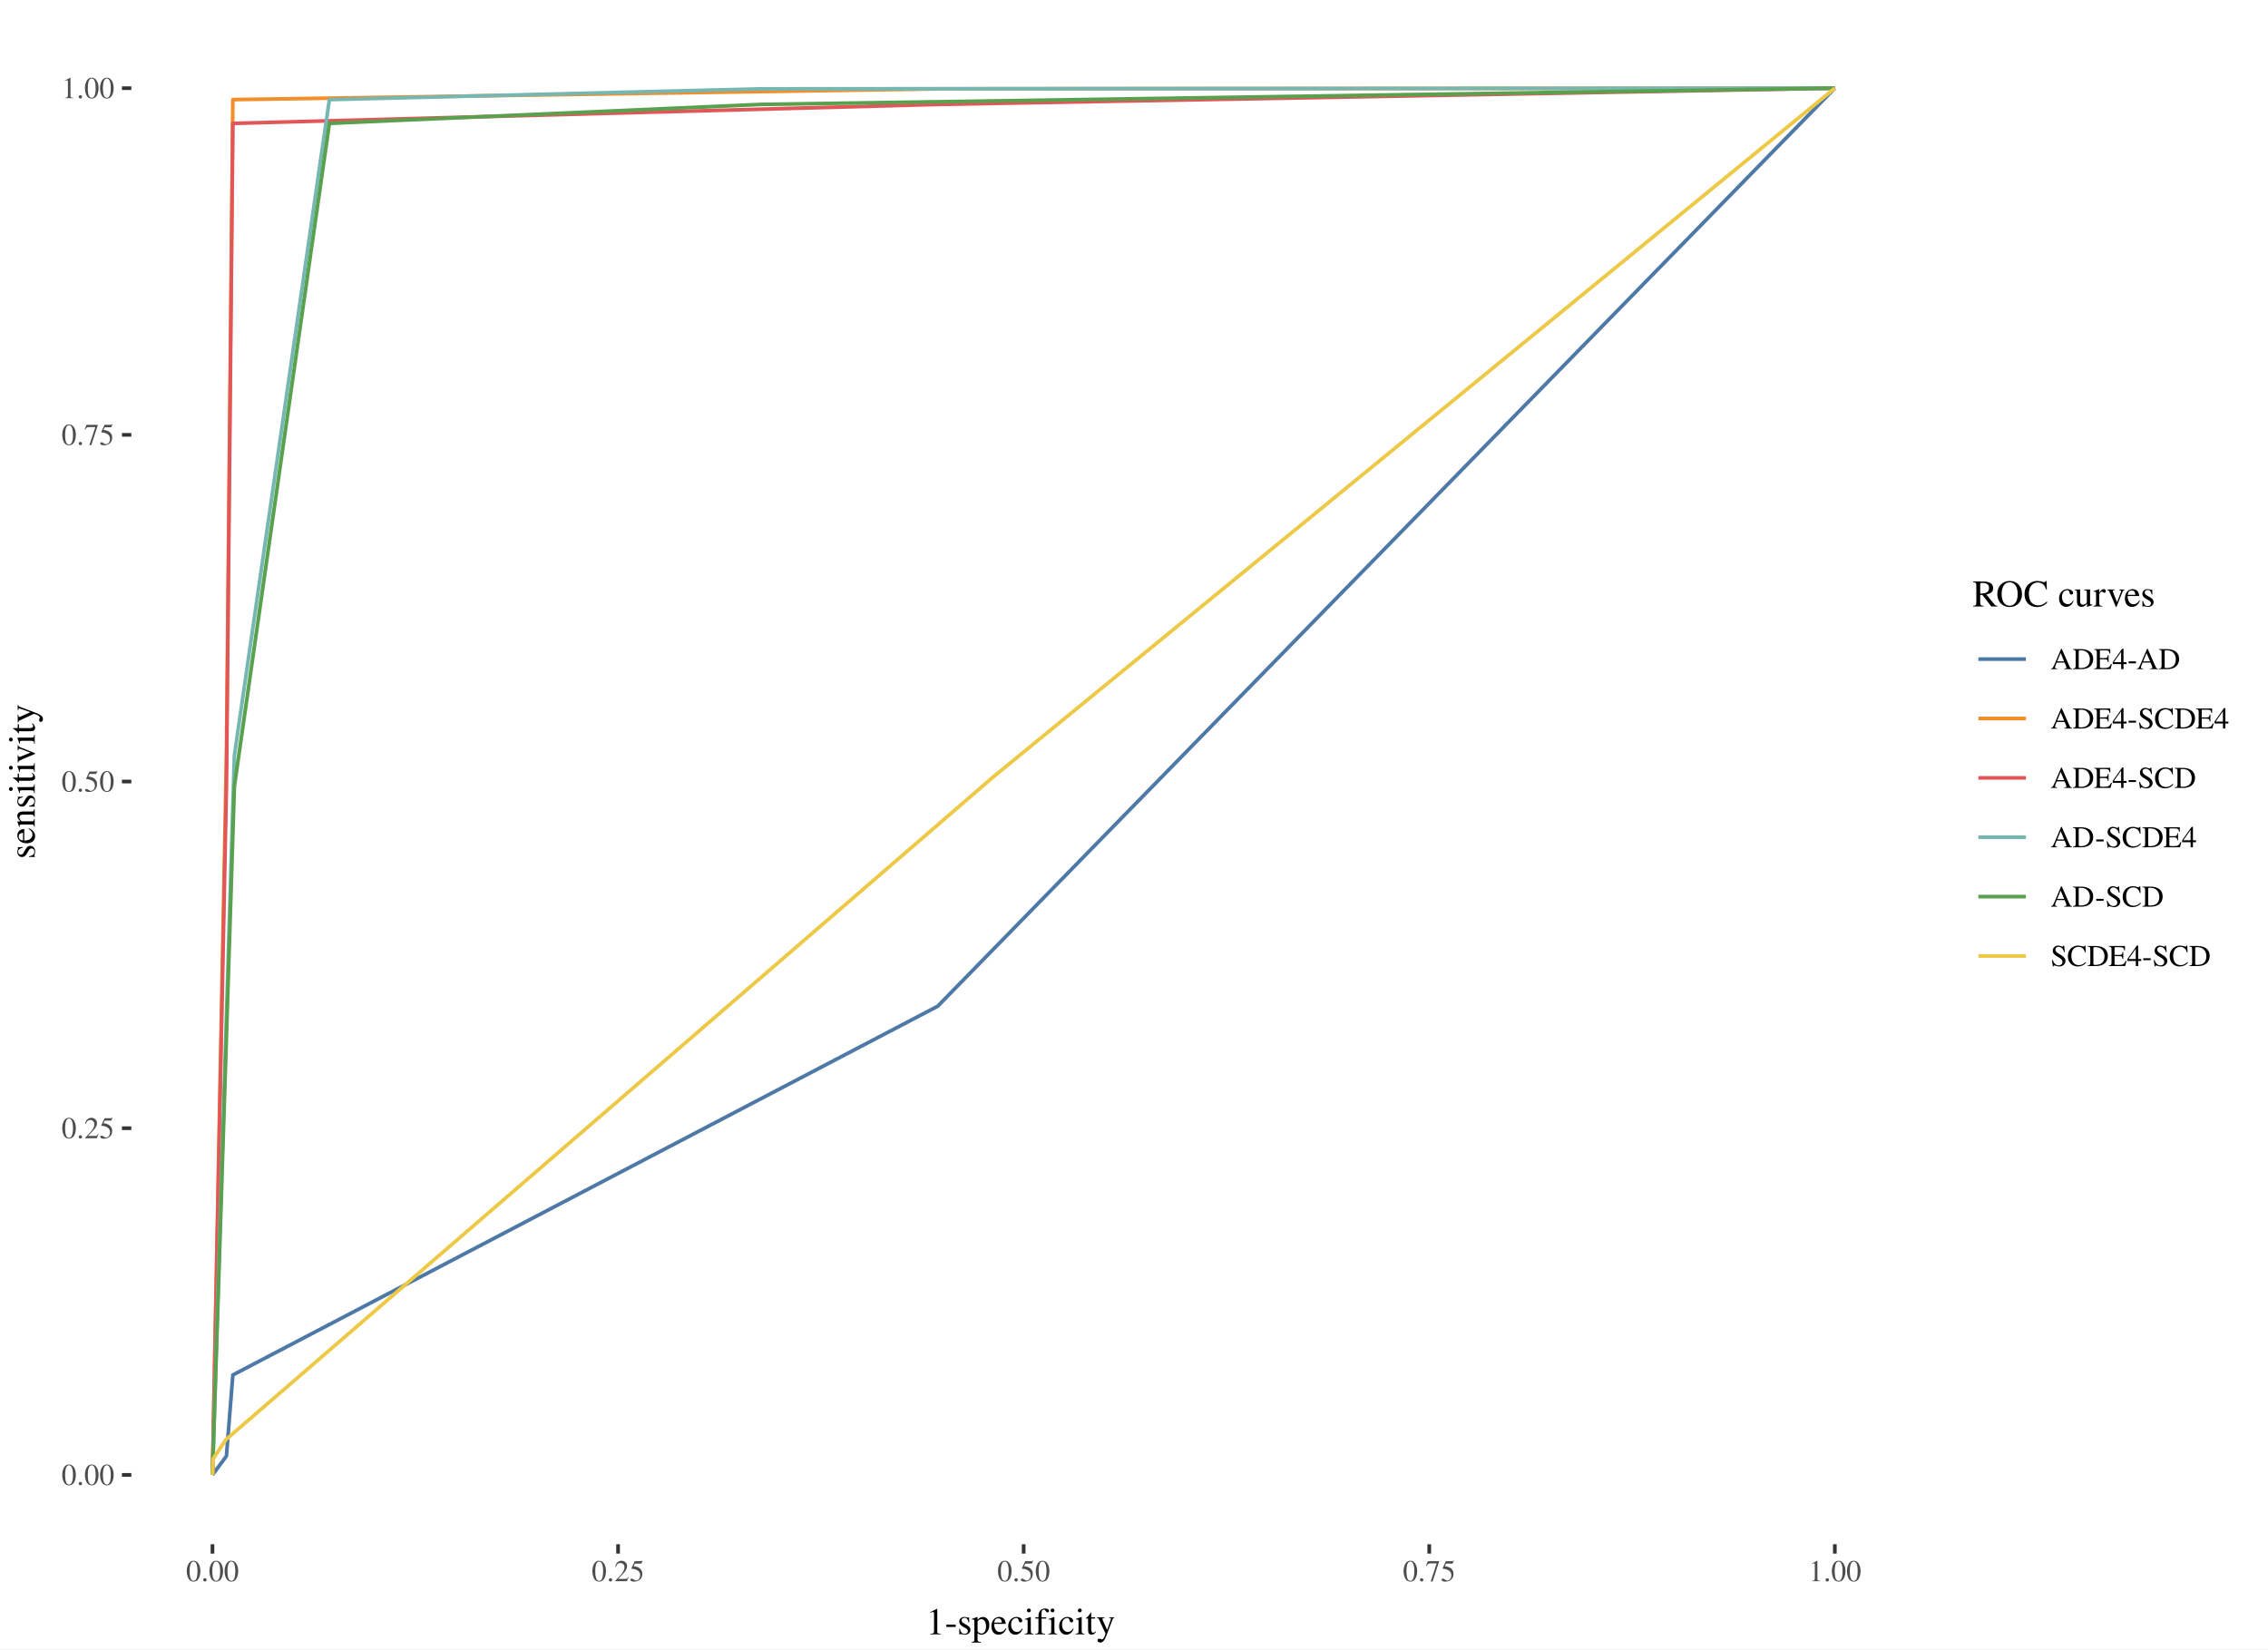
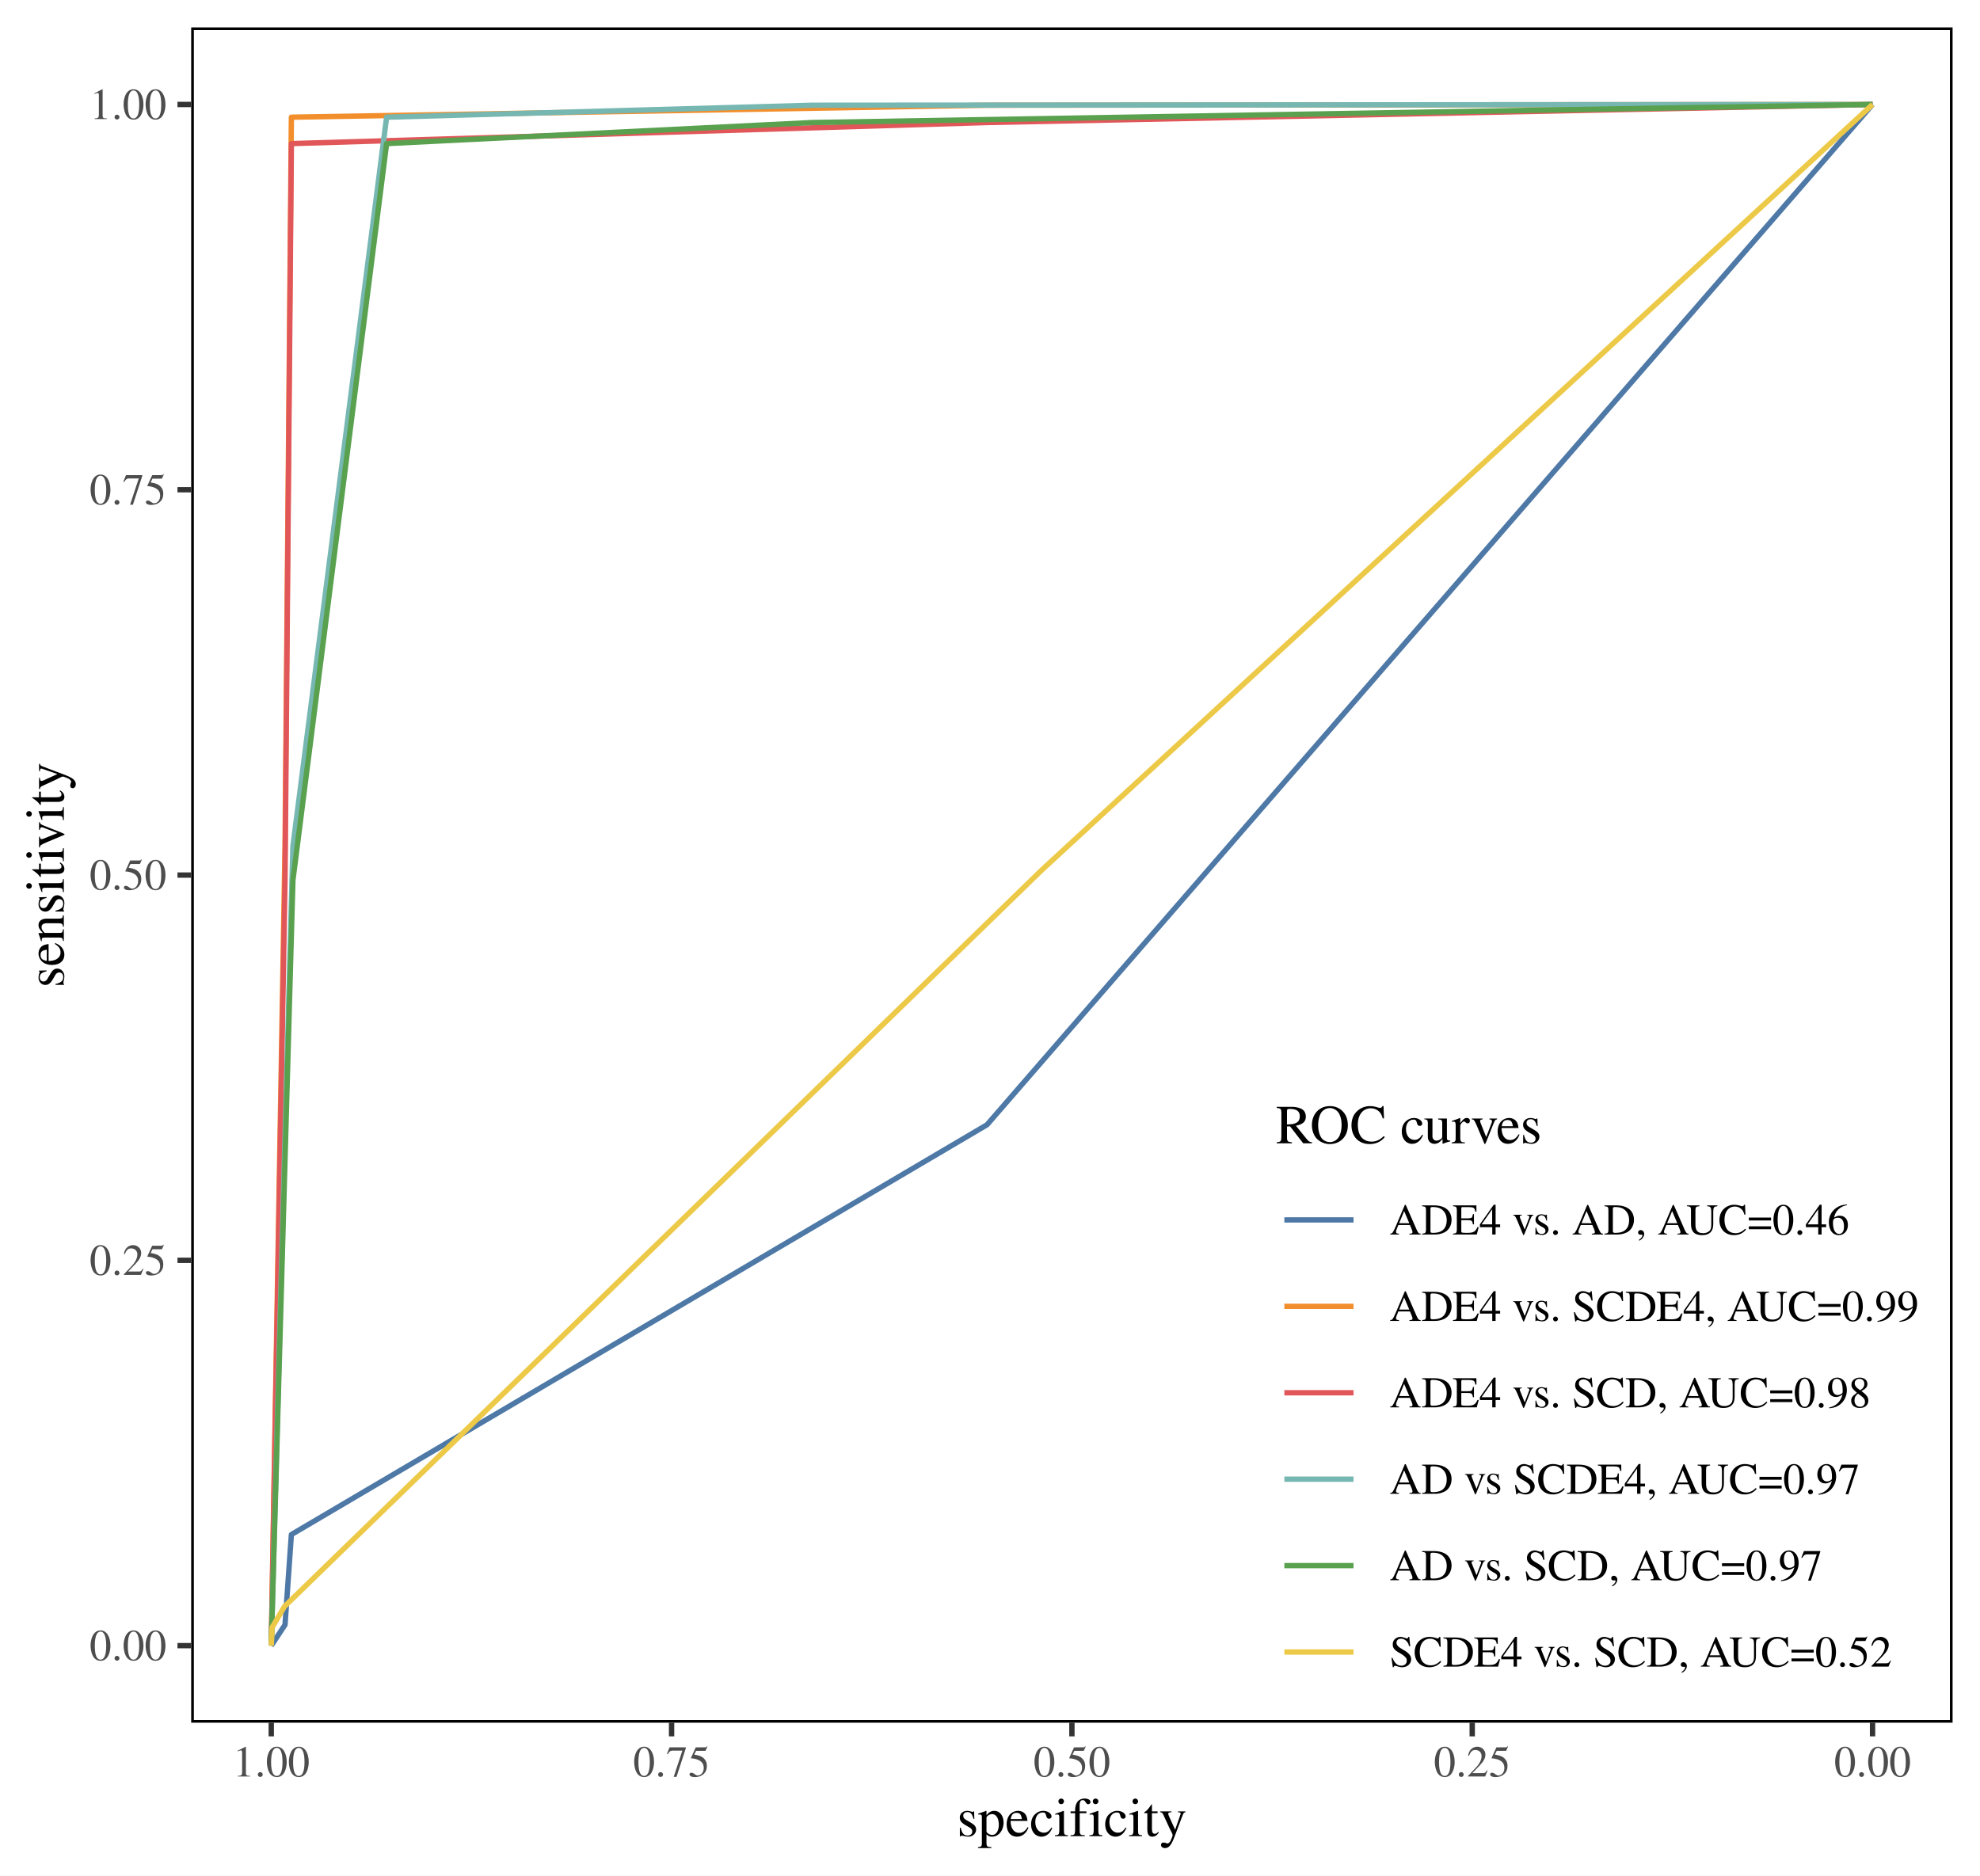
- <svg xmlns="http://www.w3.org/2000/svg" class="httpgd" width="660.00" height="480.00" viewBox="0 0 660.00 480.00" version="1.1" id="svg41">
-   <defs id="defs3">
-     <style type="text/css" id="style1">
+ <svg xmlns="http://www.w3.org/2000/svg" class="httpgd" width="395.83" height="375.00" viewBox="0 0 395.83 375.00">
+   <defs>
+     <style type="text/css">
    .httpgd line, .httpgd polyline, .httpgd polygon, .httpgd path, .httpgd rect, .httpgd circle {
      fill: none;
      stroke: #000000;
      stroke-linecap: round;
      stroke-linejoin: round;
      stroke-miterlimit: 10.00;
    }
  </style>
    <clipPath id="c0">
-       <rect x="0.00" y="0.00" width="660.00" height="480.00" id="rect1" />
+       <rect x="0.00" y="0.00" width="395.83" height="375.00" />
    </clipPath>
    <clipPath id="c1">
-       <rect x="38.22" y="5.48" width="519.34" height="443.95" id="rect2" />
+       <rect x="38.22" y="5.48" width="352.13" height="338.95" />
    </clipPath>
    <clipPath id="c2">
-       <rect x="0.00" y="0.00" width="660.00" height="480.00" id="rect3" />
+       <rect x="0.00" y="0.00" width="395.83" height="375.00" />
    </clipPath>
  </defs>
-   <rect width="100%" height="100%" style="stroke: none;fill: #FFFFFF;" id="rect4" />
-   <g clip-path="url(#c0)" id="g4" />
-   <g clip-path="url(#c1)" id="g9">
-     <polyline points="61.83,429.25 65.89,423.79 67.76,400.17 272.86,292.86 533.95,25.66" style="stroke-width: 1.07;stroke: #4E79A7;stroke-linecap: butt;" id="polyline4" />
-     <polyline points="61.83,429.25 65.89,219.89 67.76,28.99 272.86,25.86 533.95,25.66" style="stroke-width: 1.07;stroke: #F28E2B;stroke-linecap: butt;" id="polyline5" />
-     <polyline points="61.83,429.25 65.89,228.80 67.76,35.91 272.86,30.39 533.95,25.66" style="stroke-width: 1.07;stroke: #E15759;stroke-linecap: butt;" id="polyline6" />
-     <polyline points="61.83,429.25 68.21,219.89 95.85,28.99 221.38,25.86 533.95,25.66" style="stroke-width: 1.07;stroke: #76B7B2;stroke-linecap: butt;" id="polyline7" />
-     <polyline points="61.83,429.25 68.21,228.80 95.85,35.91 221.38,30.39 533.95,25.66" style="stroke-width: 1.07;stroke: #59A14F;stroke-linecap: butt;" id="polyline8" />
-     <polyline points="61.83,429.25 62.06,424.52 65.72,419.00 289.04,226.11 533.95,25.66" style="stroke-width: 1.07;stroke: #EDC948;stroke-linecap: butt;" id="polyline9" />
+   <rect width="100%" height="100%" style="stroke: none;fill: #FFFFFF;" />
+   <g clip-path="url(#c0)">
+ </g>
+   <g clip-path="url(#c1)">
+     <polyline points="54.23,329.03 56.98,324.86 58.25,306.82 197.31,224.89 374.35,20.89" style="stroke-width: 1.07;stroke: #4E79A7;stroke-linecap: butt;" />
+     <polyline points="54.23,329.03 56.98,169.18 58.25,23.43 197.31,21.04 374.35,20.89" style="stroke-width: 1.07;stroke: #F28E2B;stroke-linecap: butt;" />
+     <polyline points="54.23,329.03 56.98,175.98 58.25,28.71 197.31,24.50 374.35,20.89" style="stroke-width: 1.07;stroke: #E15759;stroke-linecap: butt;" />
+     <polyline points="54.23,329.03 58.56,169.18 77.29,23.43 162.41,21.04 374.35,20.89" style="stroke-width: 1.07;stroke: #76B7B2;stroke-linecap: butt;" />
+     <polyline points="54.23,329.03 58.56,175.98 77.29,28.71 162.41,24.50 374.35,20.89" style="stroke-width: 1.07;stroke: #59A14F;stroke-linecap: butt;" />
+     <polyline points="54.23,329.03 54.39,325.41 56.87,321.20 208.29,173.93 374.35,20.89" style="stroke-width: 1.07;stroke: #EDC948;stroke-linecap: butt;" />
+     <rect x="38.22" y="5.48" width="352.13" height="338.95" style="stroke-width: 1.07;" />
  </g>
-   <g clip-path="url(#c2)" id="g41">
-     <g id="g10">
-       <text x="33.29" y="432.17" text-anchor="end" style="font-family: Times;font-size: 8.80px;fill: #4D4D4D;" textLength="15.39px" lengthAdjust="spacingAndGlyphs" id="text9">0.00</text>
+   <g clip-path="url(#c2)">
+     <g>
+       <text x="33.29" y="331.94" text-anchor="end" style="font-family: Times;font-size: 8.80px;fill: #4D4D4D;" textLength="15.39px" lengthAdjust="spacingAndGlyphs">0.00</text>
    </g>
-     <g id="g11">
-       <text x="33.29" y="331.27" text-anchor="end" style="font-family: Times;font-size: 8.80px;fill: #4D4D4D;" textLength="15.39px" lengthAdjust="spacingAndGlyphs" id="text10">0.25</text>
+     <g>
+       <text x="33.29" y="254.90" text-anchor="end" style="font-family: Times;font-size: 8.80px;fill: #4D4D4D;" textLength="15.39px" lengthAdjust="spacingAndGlyphs">0.25</text>
    </g>
-     <g id="g12">
-       <text x="33.29" y="230.37" text-anchor="end" style="font-family: Times;font-size: 8.80px;fill: #4D4D4D;" textLength="15.39px" lengthAdjust="spacingAndGlyphs" id="text11">0.50</text>
+     <g>
+       <text x="33.29" y="177.87" text-anchor="end" style="font-family: Times;font-size: 8.80px;fill: #4D4D4D;" textLength="15.39px" lengthAdjust="spacingAndGlyphs">0.50</text>
    </g>
-     <g id="g13">
-       <text x="33.29" y="129.47" text-anchor="end" style="font-family: Times;font-size: 8.80px;fill: #4D4D4D;" textLength="15.39px" lengthAdjust="spacingAndGlyphs" id="text12">0.75</text>
+     <g>
+       <text x="33.29" y="100.83" text-anchor="end" style="font-family: Times;font-size: 8.80px;fill: #4D4D4D;" textLength="15.39px" lengthAdjust="spacingAndGlyphs">0.75</text>
    </g>
-     <g id="g14">
-       <text x="33.29" y="28.57" text-anchor="end" style="font-family: Times;font-size: 8.80px;fill: #4D4D4D;" textLength="15.39px" lengthAdjust="spacingAndGlyphs" id="text13">1.00</text>
+     <g>
+       <text x="33.29" y="23.80" text-anchor="end" style="font-family: Times;font-size: 8.80px;fill: #4D4D4D;" textLength="15.39px" lengthAdjust="spacingAndGlyphs">1.00</text>
    </g>
-     <polyline points="35.48,429.25 38.22,429.25" style="stroke-width: 1.07;stroke: #333333;stroke-linecap: butt;" id="polyline14" />
-     <polyline points="35.48,328.35 38.22,328.35" style="stroke-width: 1.07;stroke: #333333;stroke-linecap: butt;" id="polyline15" />
-     <polyline points="35.48,227.46 38.22,227.46" style="stroke-width: 1.07;stroke: #333333;stroke-linecap: butt;" id="polyline16" />
-     <polyline points="35.48,126.56 38.22,126.56" style="stroke-width: 1.07;stroke: #333333;stroke-linecap: butt;" id="polyline17" />
-     <polyline points="35.48,25.66 38.22,25.66" style="stroke-width: 1.07;stroke: #333333;stroke-linecap: butt;" id="polyline18" />
-     <polyline points="61.83,452.17 61.83,449.43" style="stroke-width: 1.07;stroke: #333333;stroke-linecap: butt;" id="polyline19" />
-     <polyline points="179.86,452.17 179.86,449.43" style="stroke-width: 1.07;stroke: #333333;stroke-linecap: butt;" id="polyline20" />
-     <polyline points="297.89,452.17 297.89,449.43" style="stroke-width: 1.07;stroke: #333333;stroke-linecap: butt;" id="polyline21" />
-     <polyline points="415.92,452.17 415.92,449.43" style="stroke-width: 1.07;stroke: #333333;stroke-linecap: butt;" id="polyline22" />
-     <polyline points="533.95,452.17 533.95,449.43" style="stroke-width: 1.07;stroke: #333333;stroke-linecap: butt;" id="polyline23" />
-     <g id="g23">
-       <text x="61.83" y="460.19" text-anchor="middle" style="font-family: Times;font-size: 8.80px;fill: #4D4D4D;" textLength="15.39px" lengthAdjust="spacingAndGlyphs" id="text23">0.00</text>
+     <polyline points="35.48,329.03 38.22,329.03" style="stroke-width: 1.07;stroke: #333333;stroke-linecap: butt;" />
+     <polyline points="35.48,251.99 38.22,251.99" style="stroke-width: 1.07;stroke: #333333;stroke-linecap: butt;" />
+     <polyline points="35.48,174.96 38.22,174.96" style="stroke-width: 1.07;stroke: #333333;stroke-linecap: butt;" />
+     <polyline points="35.48,97.92 38.22,97.92" style="stroke-width: 1.07;stroke: #333333;stroke-linecap: butt;" />
+     <polyline points="35.48,20.89 38.22,20.89" style="stroke-width: 1.07;stroke: #333333;stroke-linecap: butt;" />
+     <polyline points="374.35,347.17 374.35,344.43" style="stroke-width: 1.07;stroke: #333333;stroke-linecap: butt;" />
+     <polyline points="294.32,347.17 294.32,344.43" style="stroke-width: 1.07;stroke: #333333;stroke-linecap: butt;" />
+     <polyline points="214.29,347.17 214.29,344.43" style="stroke-width: 1.07;stroke: #333333;stroke-linecap: butt;" />
+     <polyline points="134.26,347.17 134.26,344.43" style="stroke-width: 1.07;stroke: #333333;stroke-linecap: butt;" />
+     <polyline points="54.23,347.17 54.23,344.43" style="stroke-width: 1.07;stroke: #333333;stroke-linecap: butt;" />
+     <g>
+       <text x="374.35" y="355.19" text-anchor="middle" style="font-family: Times;font-size: 8.80px;fill: #4D4D4D;" textLength="15.39px" lengthAdjust="spacingAndGlyphs">0.00</text>
    </g>
-     <g id="g24">
-       <text x="179.86" y="460.19" text-anchor="middle" style="font-family: Times;font-size: 8.80px;fill: #4D4D4D;" textLength="15.39px" lengthAdjust="spacingAndGlyphs" id="text24">0.25</text>
+     <g>
+       <text x="294.32" y="355.19" text-anchor="middle" style="font-family: Times;font-size: 8.80px;fill: #4D4D4D;" textLength="15.39px" lengthAdjust="spacingAndGlyphs">0.25</text>
    </g>
-     <g id="g25">
-       <text x="297.89" y="460.19" text-anchor="middle" style="font-family: Times;font-size: 8.80px;fill: #4D4D4D;" textLength="15.39px" lengthAdjust="spacingAndGlyphs" id="text25">0.50</text>
+     <g>
+       <text x="214.29" y="355.19" text-anchor="middle" style="font-family: Times;font-size: 8.80px;fill: #4D4D4D;" textLength="15.39px" lengthAdjust="spacingAndGlyphs">0.50</text>
    </g>
-     <g id="g26">
-       <text x="415.92" y="460.19" text-anchor="middle" style="font-family: Times;font-size: 8.80px;fill: #4D4D4D;" textLength="15.39px" lengthAdjust="spacingAndGlyphs" id="text26">0.75</text>
+     <g>
+       <text x="134.26" y="355.19" text-anchor="middle" style="font-family: Times;font-size: 8.80px;fill: #4D4D4D;" textLength="15.39px" lengthAdjust="spacingAndGlyphs">0.75</text>
    </g>
-     <g id="g27">
-       <text x="533.95" y="460.19" text-anchor="middle" style="font-family: Times;font-size: 8.80px;fill: #4D4D4D;" textLength="15.39px" lengthAdjust="spacingAndGlyphs" id="text27">1.00</text>
+     <g>
+       <text x="54.23" y="355.19" text-anchor="middle" style="font-family: Times;font-size: 8.80px;fill: #4D4D4D;" textLength="15.39px" lengthAdjust="spacingAndGlyphs">1.00</text>
    </g>
-     <g id="g28" transform="translate(-0.8842058,3.536823)">
-       <text x="297.89" y="472.12" text-anchor="middle" style="font-size:11px;font-family:Times" textLength="54.97" lengthAdjust="spacingAndGlyphs" id="text28">1-specificity</text>
+     <g>
+       <text x="214.29" y="367.12" text-anchor="middle" style="font-family: Times;font-size: 11.00px;" textLength="45.81px" lengthAdjust="spacingAndGlyphs">specificity</text>
    </g>
-     <g id="g29" transform="translate(-2.652617)">
-       <text transform="rotate(-90,120.11,107.35)" text-anchor="middle" style="font-size:11px;font-family:Times" textLength="45.22" lengthAdjust="spacingAndGlyphs" id="text29">sensitivity</text>
+     <g>
+       <text transform="translate(12.76,174.96) rotate(-90.00)" text-anchor="middle" style="font-family: Times;font-size: 11.00px;" textLength="45.22px" lengthAdjust="spacingAndGlyphs">sensitivity</text>
    </g>
-     <g id="g30">
-       <text x="574.00" y="176.52" style="font-family: Times;font-size: 11.00px;" textLength="54.08px" lengthAdjust="spacingAndGlyphs" id="text30">ROC curves</text>
+     <g>
+       <text x="255.04" y="228.59" style="font-family: Times;font-size: 11.00px;" textLength="54.08px" lengthAdjust="spacingAndGlyphs">ROC curves</text>
    </g>
-     <line x1="575.72" y1="191.83" x2="589.55" y2="191.83" style="stroke-width: 1.07;stroke: #4E79A7;stroke-linecap: butt;" id="line30" />
-     <line x1="575.72" y1="209.11" x2="589.55" y2="209.11" style="stroke-width: 1.07;stroke: #F28E2B;stroke-linecap: butt;" id="line31" />
-     <line x1="575.72" y1="226.39" x2="589.55" y2="226.39" style="stroke-width: 1.07;stroke: #E15759;stroke-linecap: butt;" id="line32" />
-     <line x1="575.72" y1="243.67" x2="589.55" y2="243.67" style="stroke-width: 1.07;stroke: #76B7B2;stroke-linecap: butt;" id="line33" />
-     <line x1="575.72" y1="260.95" x2="589.55" y2="260.95" style="stroke-width: 1.07;stroke: #59A14F;stroke-linecap: butt;" id="line34" />
-     <line x1="575.72" y1="278.23" x2="589.55" y2="278.23" style="stroke-width: 1.07;stroke: #EDC948;stroke-linecap: butt;" id="line35" />
-     <g id="g35">
-       <text x="596.75" y="194.75" style="font-family: Times;font-size: 8.80px;" textLength="38.10px" lengthAdjust="spacingAndGlyphs" id="text35">ADE4-AD</text>
+     <line x1="256.76" y1="243.91" x2="270.59" y2="243.91" style="stroke-width: 1.07;stroke: #4E79A7;stroke-linecap: butt;" />
+     <line x1="256.76" y1="261.19" x2="270.59" y2="261.19" style="stroke-width: 1.07;stroke: #F28E2B;stroke-linecap: butt;" />
+     <line x1="256.76" y1="278.47" x2="270.59" y2="278.47" style="stroke-width: 1.07;stroke: #E15759;stroke-linecap: butt;" />
+     <line x1="256.76" y1="295.75" x2="270.59" y2="295.75" style="stroke-width: 1.07;stroke: #76B7B2;stroke-linecap: butt;" />
+     <line x1="256.76" y1="313.03" x2="270.59" y2="313.03" style="stroke-width: 1.07;stroke: #59A14F;stroke-linecap: butt;" />
+     <line x1="256.76" y1="330.31" x2="270.59" y2="330.31" style="stroke-width: 1.07;stroke: #EDC948;stroke-linecap: butt;" />
+     <g>
+       <text x="277.80" y="246.83" style="font-family: Times;font-size: 8.80px;" textLength="92.89px" lengthAdjust="spacingAndGlyphs">ADE4 vs. AD, AUC=0.46</text>
    </g>
-     <g id="g36">
-       <text x="596.75" y="212.03" style="font-family: Times;font-size: 8.80px;" textLength="52.29px" lengthAdjust="spacingAndGlyphs" id="text36">ADE4-SCDE4</text>
+     <g>
+       <text x="277.80" y="264.11" style="font-family: Times;font-size: 8.80px;" textLength="107.08px" lengthAdjust="spacingAndGlyphs">ADE4 vs. SCDE4, AUC=0.99</text>
    </g>
-     <g id="g37">
-       <text x="596.75" y="229.31" style="font-family: Times;font-size: 8.80px;" textLength="42.52px" lengthAdjust="spacingAndGlyphs" id="text37">ADE4-SCD</text>
+     <g>
+       <text x="277.80" y="281.39" style="font-family: Times;font-size: 8.80px;" textLength="97.31px" lengthAdjust="spacingAndGlyphs">ADE4 vs. SCD, AUC=0.98</text>
    </g>
-     <g id="g38">
-       <text x="596.75" y="246.59" style="font-family: Times;font-size: 8.80px;" textLength="42.52px" lengthAdjust="spacingAndGlyphs" id="text38">AD-SCDE4</text>
+     <g>
+       <text x="277.80" y="298.67" style="font-family: Times;font-size: 8.80px;" textLength="95.11px" lengthAdjust="spacingAndGlyphs">AD vs SCDE4, AUC=0.97</text>
    </g>
-     <g id="g39">
-       <text x="596.75" y="263.87" style="font-family: Times;font-size: 8.80px;" textLength="32.75px" lengthAdjust="spacingAndGlyphs" id="text39">AD-SCD</text>
+     <g>
+       <text x="277.80" y="315.95" style="font-family: Times;font-size: 8.80px;" textLength="87.54px" lengthAdjust="spacingAndGlyphs">AD vs. SCD, AUC=0.97</text>
    </g>
-     <g id="g40">
-       <text x="596.75" y="281.15" style="font-family: Times;font-size: 8.80px;" textLength="46.93px" lengthAdjust="spacingAndGlyphs" id="text40">SCDE4-SCD</text>
+     <g>
+       <text x="277.80" y="333.23" style="font-family: Times;font-size: 8.80px;" textLength="101.72px" lengthAdjust="spacingAndGlyphs">SCDE4 vs. SCD, AUC=0.52</text>
    </g>
  </g>
</svg>
